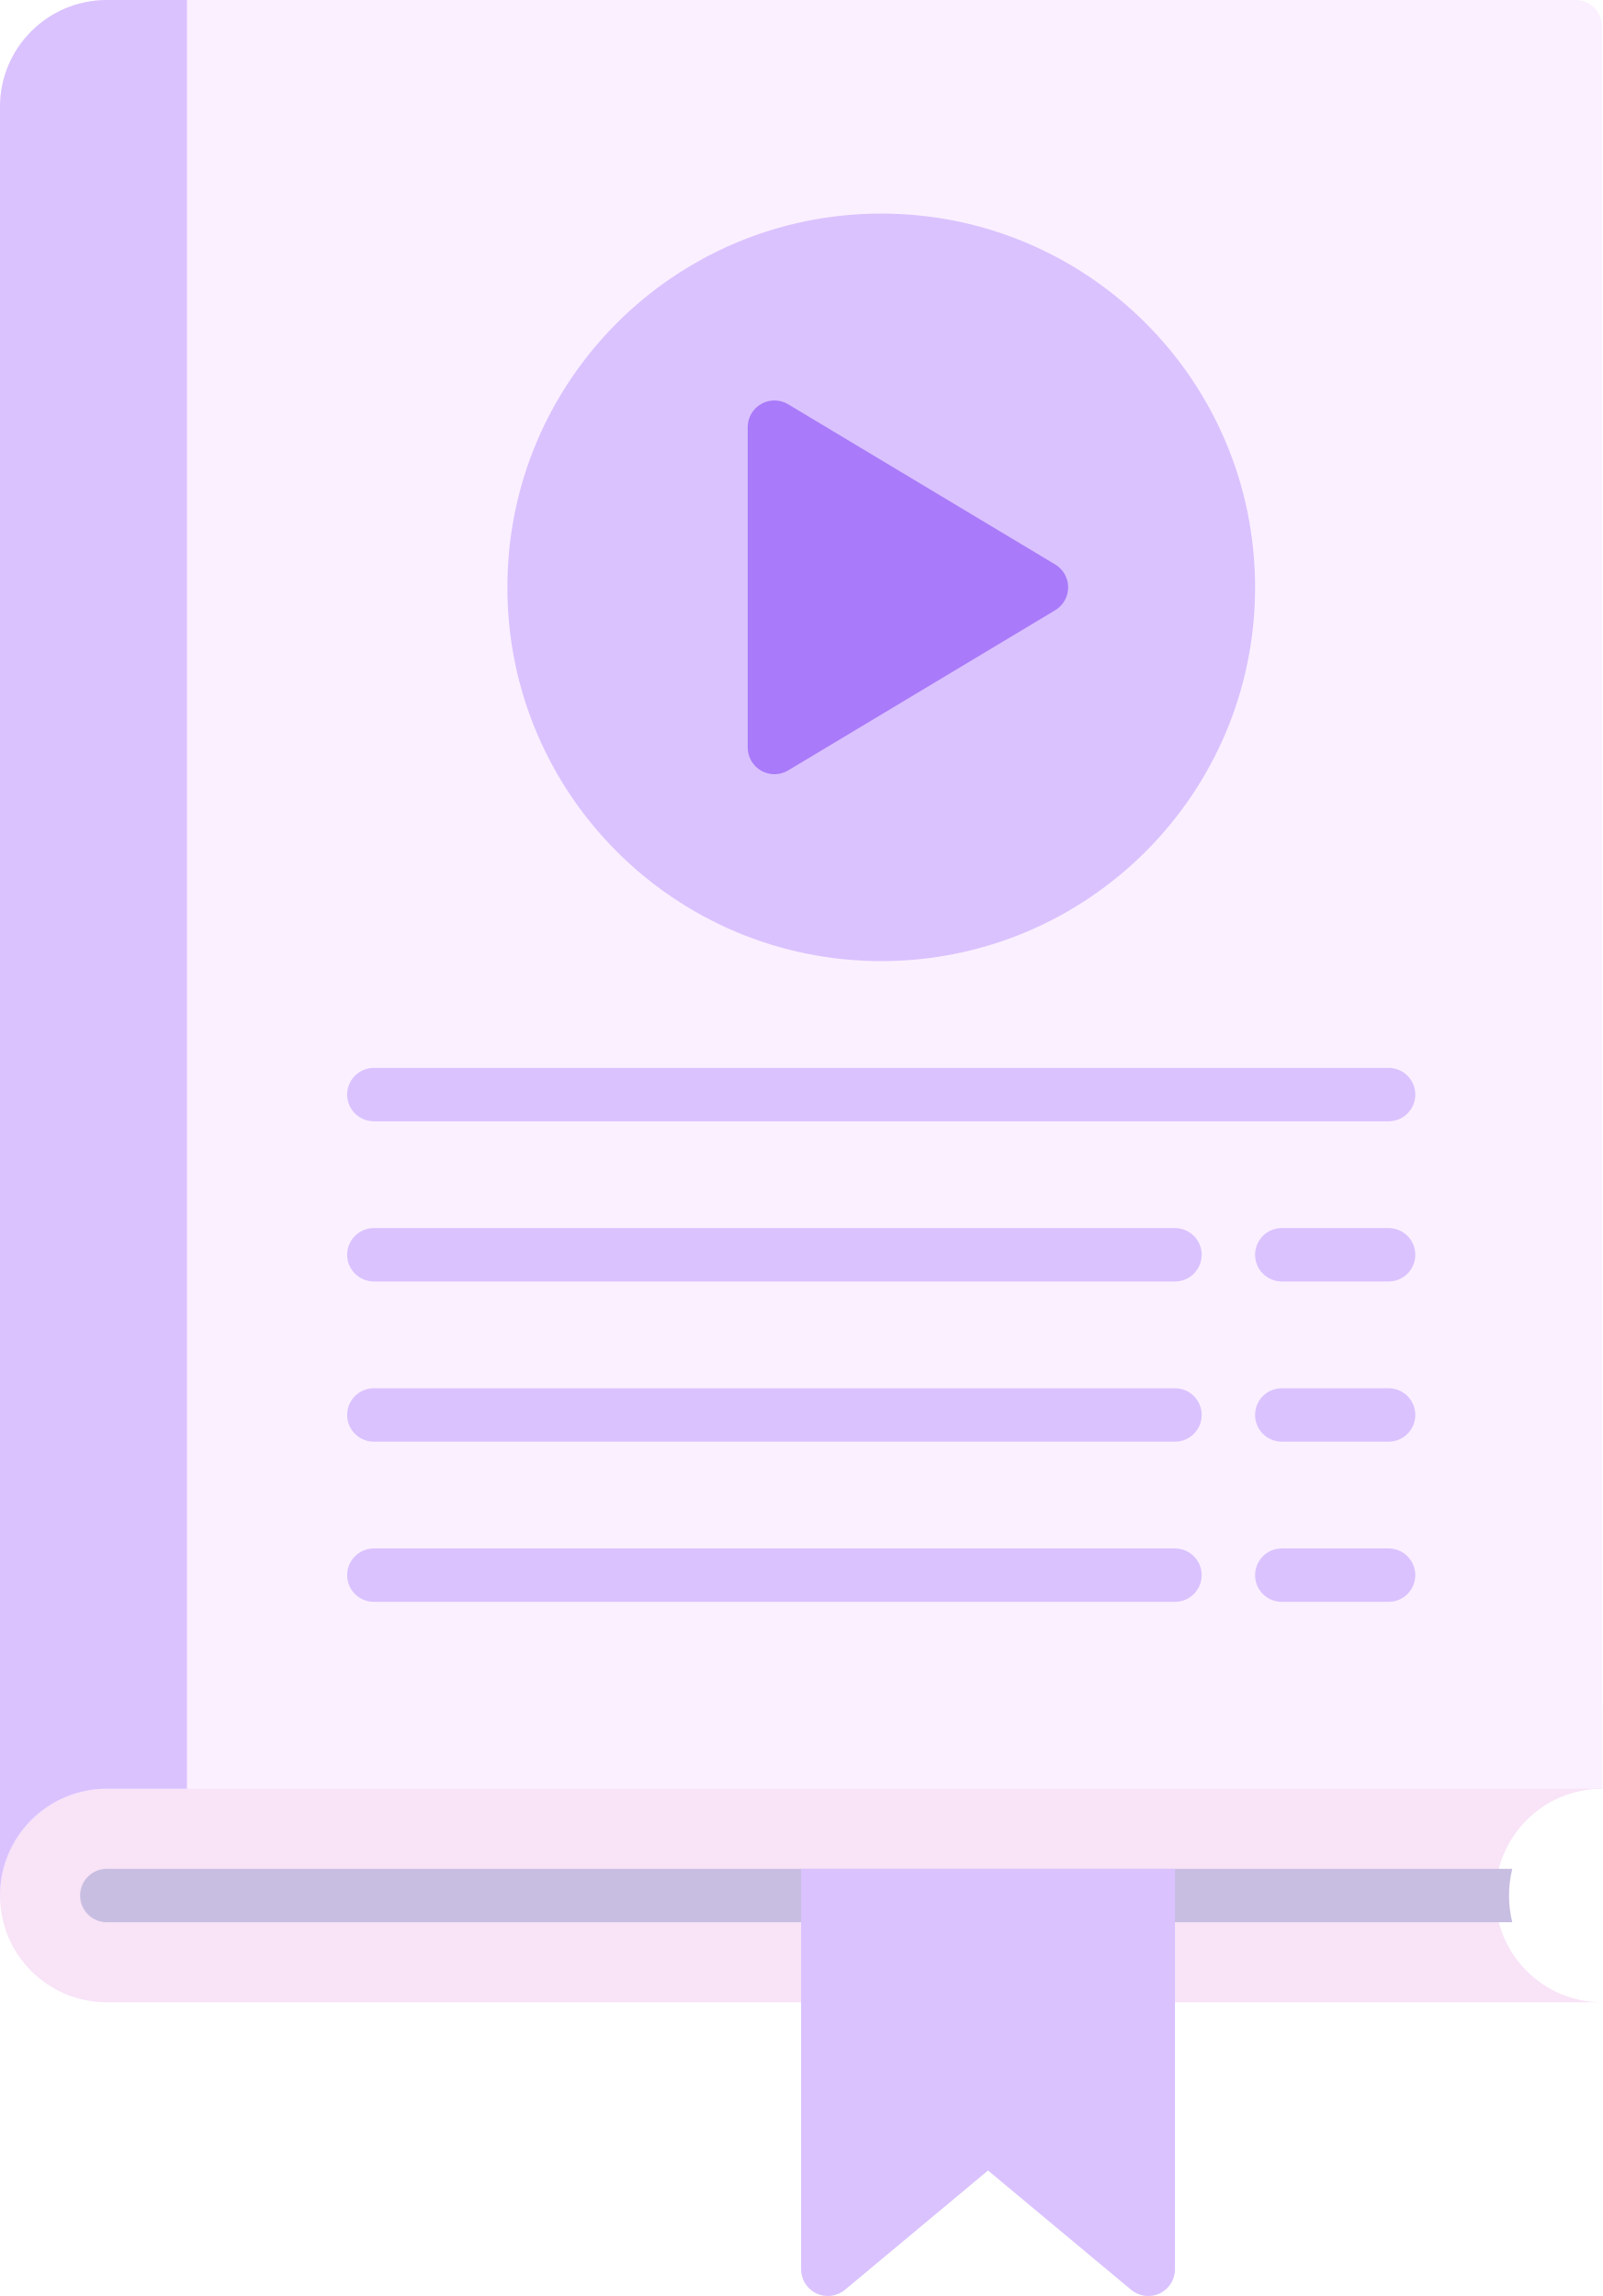
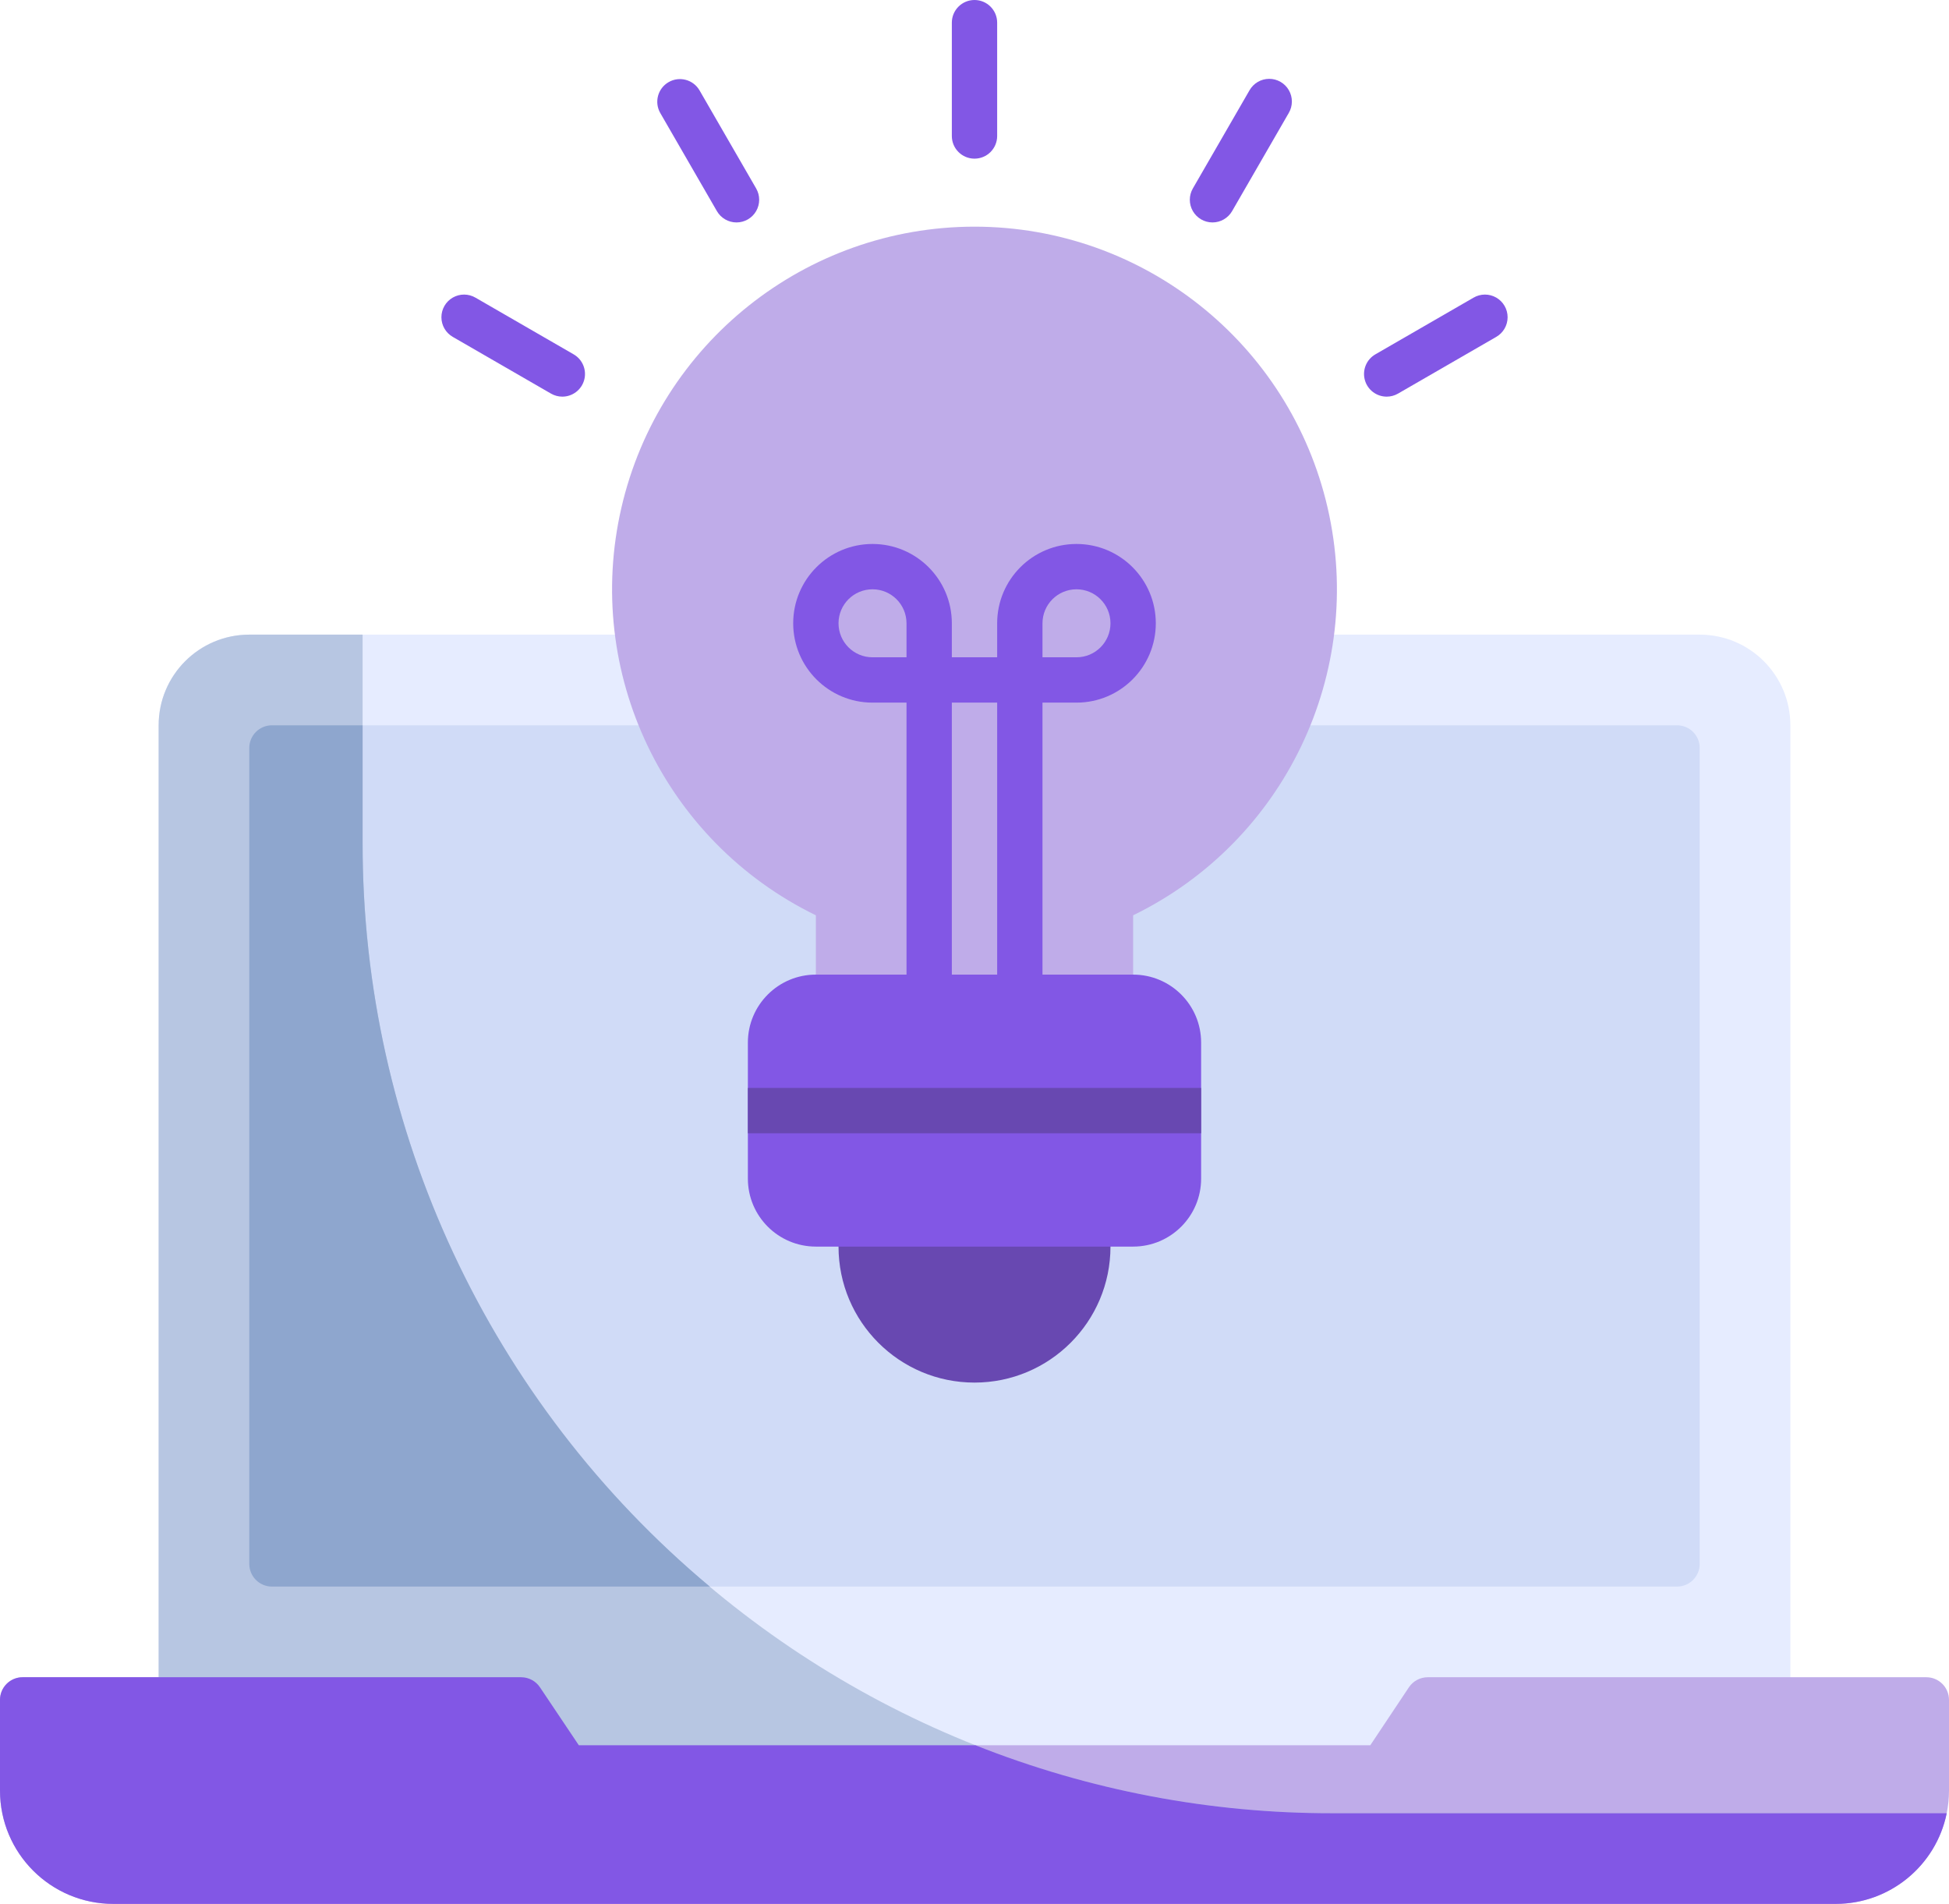
- <svg xmlns="http://www.w3.org/2000/svg" width="60" height="86.001" viewBox="0 0 60 86.001">
-   <defs>
-     <style>.a{fill:#f8e3f7;}.b{fill:#fbf0ff;}.c{fill:#dac2ff;}.d{fill:#a97af9;}.e{fill:#c8bee1;}</style>
-   </defs>
-   <g transform="translate(4959 -5868)">
-     <path class="a" d="M73,185v-3H13v7a4,4,0,0,0,4,4H73a4,4,0,0,1,0-8Z" transform="translate(-4972 5750)" />
-     <path class="b" d="M72,118H17a4,4,0,0,0-4,4v67a4,4,0,0,1,4-4H73V119A1,1,0,0,0,72,118Z" transform="translate(-4972 5750)" />
-     <path class="c" d="M17,118a4,4,0,0,0-4,4v67a4,4,0,0,1,4-4h3V118Z" transform="translate(-4972 5750)" />
-     <circle class="c" cx="14" cy="14" r="14" transform="translate(-4940 5876)" />
-     <path class="d" d="M52.51,139.14l-10-6A1,1,0,0,0,41,134v12a1,1,0,0,0,1.51.86l10-6a1,1,0,0,0,0-1.72Z" transform="translate(-4972 5750)" />
-     <path class="c" d="M65,160H27a1,1,0,0,1,0-2H65a1,1,0,0,1,0,2Z" transform="translate(-4972 5750)" />
-     <path class="c" d="M57,166H27a1,1,0,0,1,0-2H57a1,1,0,0,1,0,2Z" transform="translate(-4972 5750)" />
-     <path class="c" d="M57,172H27a1,1,0,0,1,0-2H57a1,1,0,0,1,0,2Z" transform="translate(-4972 5750)" />
-     <path class="c" d="M57,178H27a1,1,0,0,1,0-2H57a1,1,0,0,1,0,2Z" transform="translate(-4972 5750)" />
-     <path class="c" d="M65,166H61a1,1,0,0,1,0-2h4a1,1,0,0,1,0,2Z" transform="translate(-4972 5750)" />
-     <path class="c" d="M65,172H61a1,1,0,0,1,0-2h4a1,1,0,0,1,0,2Z" transform="translate(-4972 5750)" />
-     <path class="c" d="M65,178H61a1,1,0,0,1,0-2h4a1,1,0,0,1,0,2Z" transform="translate(-4972 5750)" />
-     <path class="e" d="M69.63,190a4.23,4.23,0,0,1,0-2H17a1,1,0,0,0,0,2Z" transform="translate(-4972 5750)" />
-     <path class="c" d="M57,188H43v15a1,1,0,0,0,1.64.77L50,199.3l5.36,4.47A1,1,0,0,0,57,203Z" transform="translate(-4972 5750)" />
+ <svg xmlns="http://www.w3.org/2000/svg" width="86" height="84" viewBox="0 0 86 84">
+   <g transform="translate(-1 -2)">
+     <path d="M76,30H12a4,4,0,0,0-4,4V82a1,1,0,0,0,1,1H79a1,1,0,0,0,1-1V34A4,4,0,0,0,76,30Z" fill="#e6ecff" />
+     <rect width="64" height="38" rx="1" transform="translate(12 34)" fill="#d0dbf7" />
+     <path d="M86,76H64a1,1,0,0,0-.832.445L61.465,79H26.535l-1.7-2.555A1,1,0,0,0,24,76H2a1,1,0,0,0-1,1v4a5.006,5.006,0,0,0,5,5H82a5.006,5.006,0,0,0,5-5V77A1,1,0,0,0,86,76Z" fill="#bface9" />
+     <path d="M49,55H39a1,1,0,0,0-1,1v1a6,6,0,0,0,12,0V56A1,1,0,0,0,49,55Z" fill="#6848b1" />
+     <path d="M44,12a16,16,0,0,0-7,30.383V46a1,1,0,0,0,1,1H50a1,1,0,0,0,1-1V42.383A16,16,0,0,0,44,12Z" fill="#bface9" />
+     <path d="M46,47a1,1,0,0,1-1-1V33H43V46a1,1,0,0,1-2,0V33H39.5A3.5,3.5,0,1,1,43,29.5V31h2V29.5A3.5,3.5,0,1,1,48.5,33H47V46A1,1,0,0,1,46,47Zm1-16h1.5A1.5,1.5,0,1,0,47,29.5Zm-7.5-3a1.5,1.5,0,0,0,0,3H41V29.5A1.5,1.5,0,0,0,39.5,28Z" fill="#8257e5" />
+     <path d="M44,9a1,1,0,0,1-1-1V3a1,1,0,0,1,2,0V8A1,1,0,0,1,44,9Z" fill="#8257e5" />
+     <path d="M33.5,11.814a1,1,0,0,1-.867-.5l-2.5-4.33a1,1,0,0,1,1.732-1l2.5,4.33a1,1,0,0,1-.865,1.5Z" fill="#8257e5" />
+     <path d="M25.813,19.5a1,1,0,0,1-.5-.134l-4.33-2.5a1,1,0,1,1,1-1.732l4.33,2.5a1,1,0,0,1-.5,1.866Z" fill="#8257e5" />
+     <path d="M54.5,11.814a1,1,0,0,1-.865-1.5l2.5-4.33a1,1,0,1,1,1.732,1l-2.5,4.33A1,1,0,0,1,54.5,11.814Z" fill="#8257e5" />
+     <path d="M62.188,19.5a1,1,0,0,1-.5-1.866l4.33-2.5a1,1,0,1,1,1,1.732l-4.33,2.5a1,1,0,0,1-.5.134Z" fill="#8257e5" />
+     <rect width="20" height="12" rx="3" transform="translate(34 45)" fill="#8257e5" />
+     <rect width="20" height="2" transform="translate(34 50)" fill="#6848b1" />
+     <path d="M80,82a1,1,0,0,1-1,1H9a1,1,0,0,1-1-1V34a4,4,0,0,1,4-4h5v9.19A42.813,42.813,0,0,0,59.806,82Z" fill="#b7c6e2" />
+     <path d="M32.32,72H13a1,1,0,0,1-1-1V35a1,1,0,0,1,1-1h4v5.19A42.694,42.694,0,0,0,32.32,72Z" fill="#8ea6ce" />
+     <path d="M86.9,82A5,5,0,0,1,82,86H6a5,5,0,0,1-5-5V77a1,1,0,0,1,1-1H24a1,1,0,0,1,.83.45L26.54,79h17.5a42.587,42.587,0,0,0,15.77,3Z" fill="#8257e5" />
  </g>
</svg>
